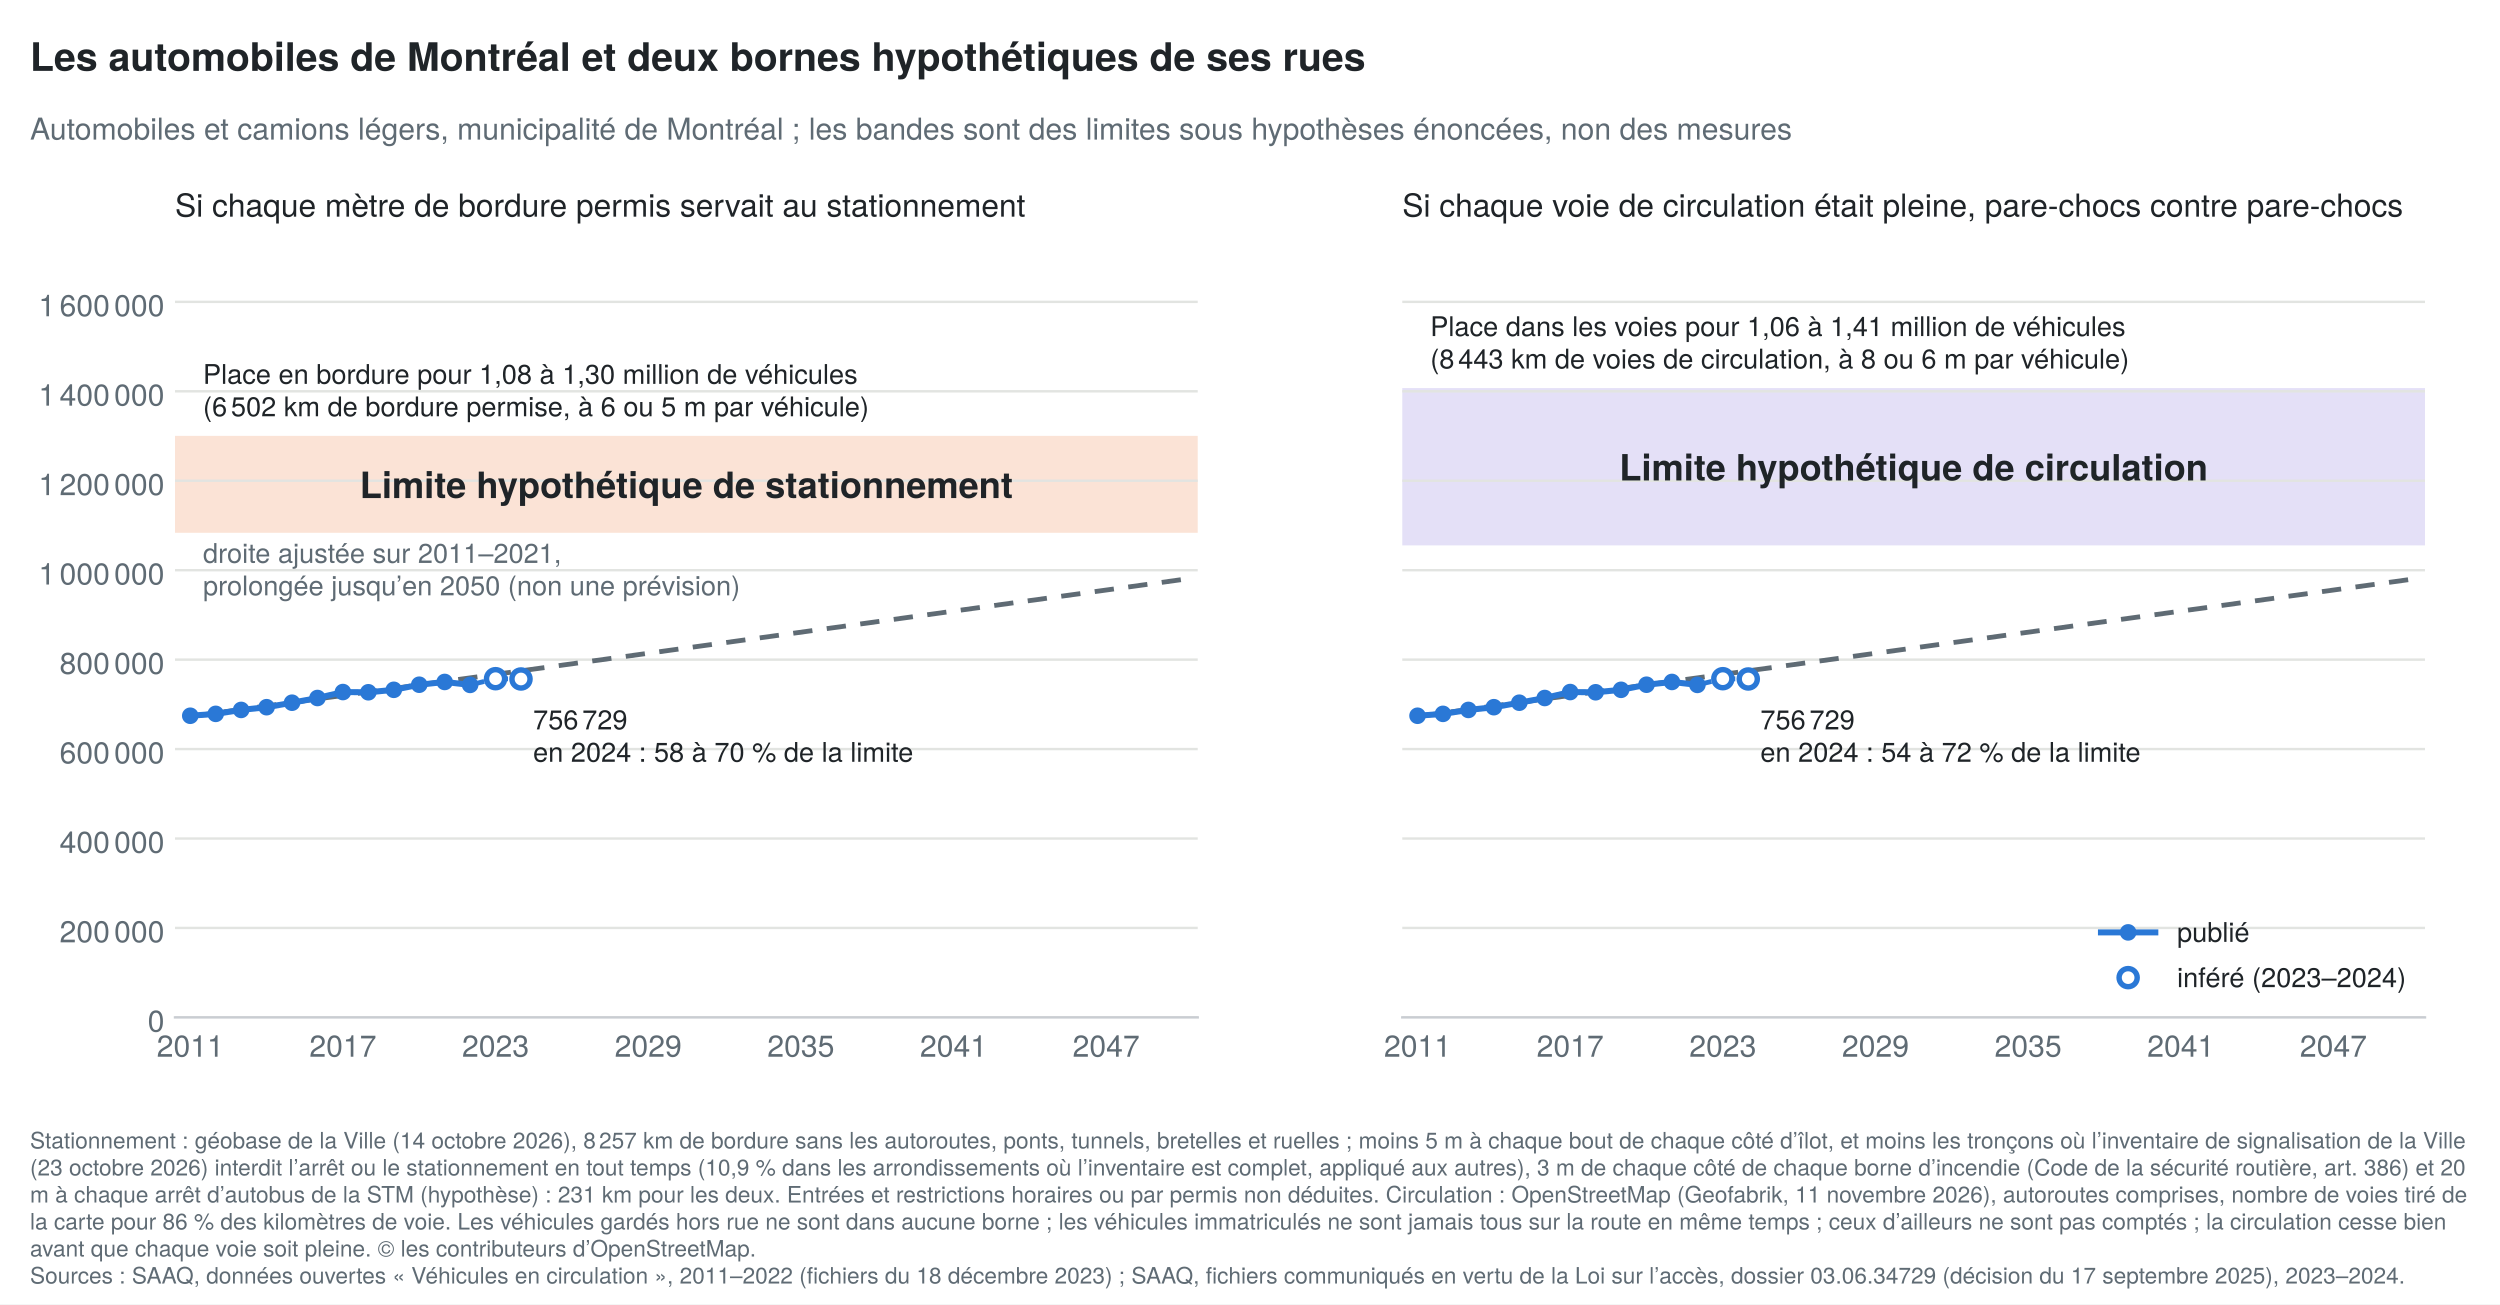
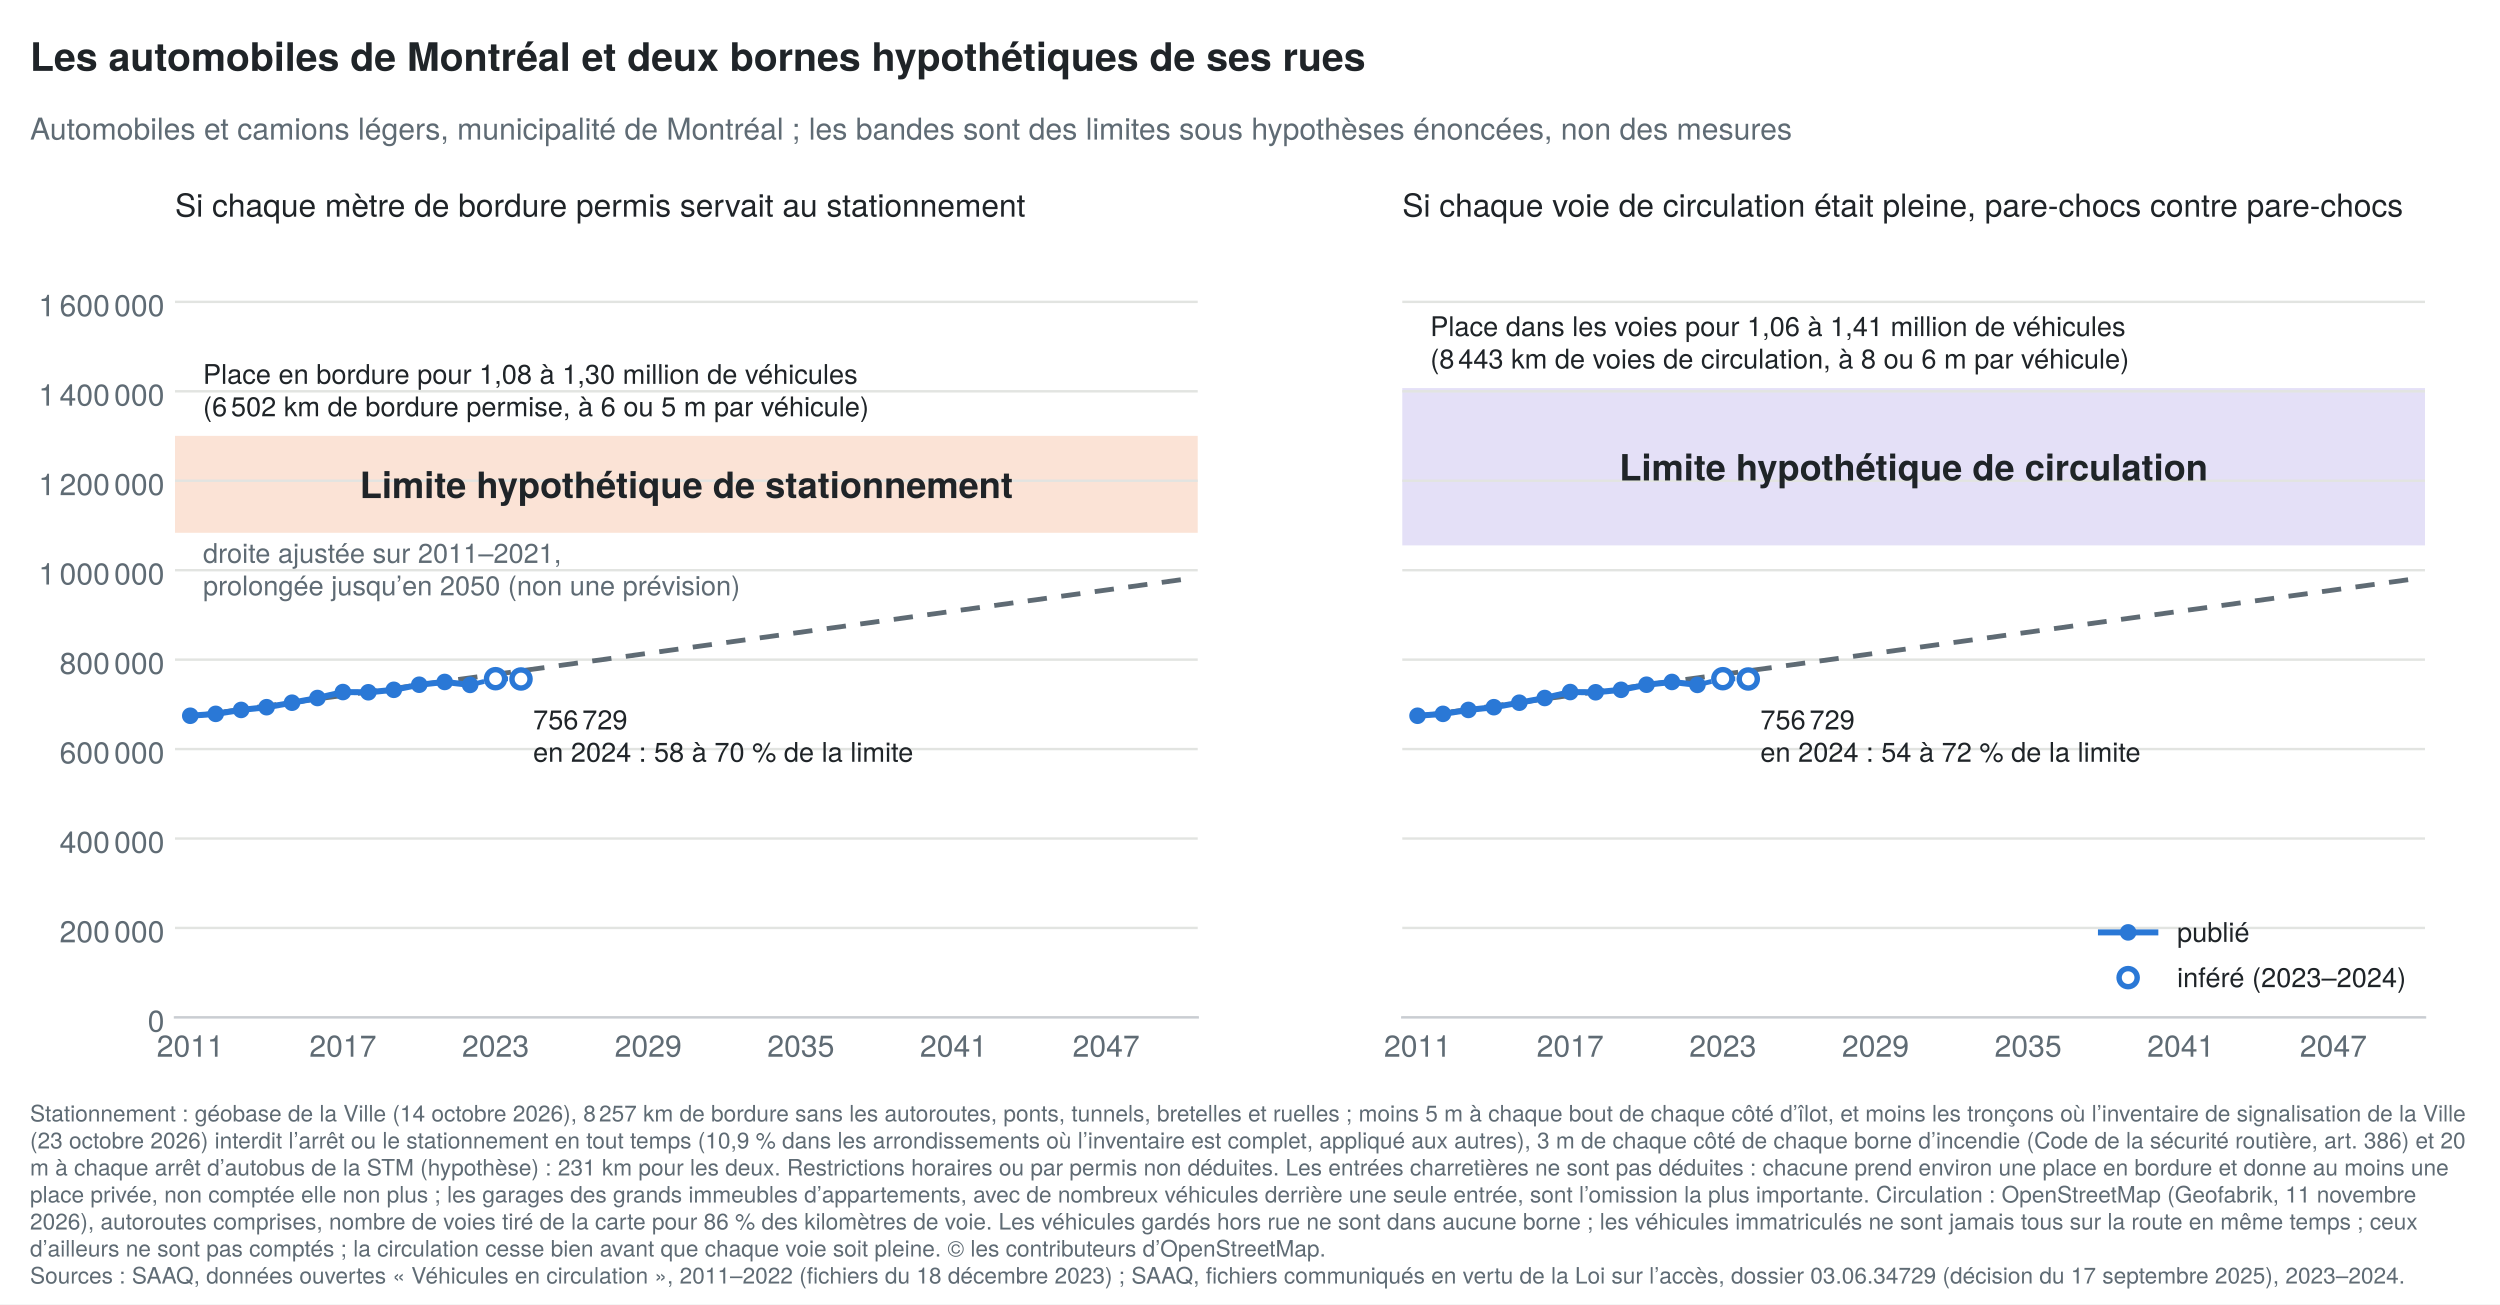
<svg xmlns="http://www.w3.org/2000/svg" xmlns:xlink="http://www.w3.org/1999/xlink" width="828pt" height="432pt" viewBox="0 0 828 432" version="1.1">
  <defs>
    <style type="text/css">*{stroke-linejoin: round; stroke-linecap: butt}</style>
  </defs>
  <g id="figure_1">
    <g id="patch_1">
      <path d="M 0 432  L 828 432  L 828 0  L 0 0  z " style="fill: #ffffff" />
    </g>
    <g id="axes_1">
      <g id="patch_2">
        <path d="M 57.96 336.96  L 396.687 336.96  L 396.687 77.76  L 57.96 77.76  z " style="fill: #ffffff" />
      </g>
      <g id="patch_3">
-         <path d="M 57.96 176.455  L 396.687 176.455  L 396.687 144.354  L 57.96 144.354  z " clip-path="url(#p2a01e6fd74)" style="fill: #fbe3d6" />
+         <path d="M 57.96 176.455  L 396.687 176.455  L 396.687 144.354  L 57.96 144.354  z " clip-path="url(#p20248f3d95)" style="fill: #fbe3d6" />
      </g>
      <g id="matplotlib.axis_1">
        <g id="xtick_1">
          <g id="line2d_1" />
          <g id="text_1">
            <text style="font-size: 10px; font-family: 'Helvetica Neue'; text-anchor: middle; fill: #5f6b74" x="63.016" y="349.98" transform="rotate(-0 63.01563 349.98)">2011</text>
          </g>
        </g>
        <g id="xtick_2">
          <g id="line2d_2" />
          <g id="text_2">
            <text style="font-size: 10px; font-family: 'Helvetica Neue'; text-anchor: middle; fill: #5f6b74" x="113.572" y="349.98" transform="rotate(-0 113.5719 349.98)">2017</text>
          </g>
        </g>
        <g id="xtick_3">
          <g id="line2d_3" />
          <g id="text_3">
            <text style="font-size: 10px; font-family: 'Helvetica Neue'; text-anchor: middle; fill: #5f6b74" x="164.128" y="349.98" transform="rotate(-0 164.1283 349.98)">2023</text>
          </g>
        </g>
        <g id="xtick_4">
          <g id="line2d_4" />
          <g id="text_4">
            <text style="font-size: 10px; font-family: 'Helvetica Neue'; text-anchor: middle; fill: #5f6b74" x="214.685" y="349.98" transform="rotate(-0 214.6846 349.98)">2029</text>
          </g>
        </g>
        <g id="xtick_5">
          <g id="line2d_5" />
          <g id="text_5">
            <text style="font-size: 10px; font-family: 'Helvetica Neue'; text-anchor: middle; fill: #5f6b74" x="265.241" y="349.98" transform="rotate(-0 265.2409 349.98)">2035</text>
          </g>
        </g>
        <g id="xtick_6">
          <g id="line2d_6" />
          <g id="text_6">
            <text style="font-size: 10px; font-family: 'Helvetica Neue'; text-anchor: middle; fill: #5f6b74" x="315.797" y="349.98" transform="rotate(-0 315.7972 349.98)">2041</text>
          </g>
        </g>
        <g id="xtick_7">
          <g id="line2d_7" />
          <g id="text_7">
            <text style="font-size: 10px; font-family: 'Helvetica Neue'; text-anchor: middle; fill: #5f6b74" x="366.353" y="349.98" transform="rotate(-0 366.3535 349.98)">2047</text>
          </g>
        </g>
      </g>
      <g id="matplotlib.axis_2">
        <g id="ytick_1">
          <g id="line2d_8">
-             <path d="M 57.96 336.96  L 396.687 336.96  " clip-path="url(#p2a01e6fd74)" style="fill: none; stroke: #e2e4e1; stroke-width: 0.8; stroke-linecap: square" />
+             <path d="M 57.96 336.96  L 396.687 336.96  " clip-path="url(#p20248f3d95)" style="fill: none; stroke: #e2e4e1; stroke-width: 0.8; stroke-linecap: square" />
          </g>
          <g id="line2d_9" />
          <g id="text_8">
            <text style="font-size: 10px; font-family: 'Helvetica Neue'; text-anchor: end; fill: #5f6b74" x="54.46" y="341.72" transform="rotate(-0 54.46 341.72)">0</text>
          </g>
        </g>
        <g id="ytick_2">
          <g id="line2d_10">
-             <path d="M 57.96 307.337  L 396.687 307.337  " clip-path="url(#p2a01e6fd74)" style="fill: none; stroke: #e2e4e1; stroke-width: 0.8; stroke-linecap: square" />
+             <path d="M 57.96 307.337  L 396.687 307.337  " clip-path="url(#p20248f3d95)" style="fill: none; stroke: #e2e4e1; stroke-width: 0.8; stroke-linecap: square" />
          </g>
          <g id="line2d_11" />
          <g id="text_9">
            <text style="font-size: 10px; font-family: 'Helvetica Neue'; text-anchor: end; fill: #5f6b74" x="54.46" y="312.097" transform="rotate(-0 54.46 312.0971)">200 000</text>
          </g>
        </g>
        <g id="ytick_3">
          <g id="line2d_12">
-             <path d="M 57.96 277.714  L 396.687 277.714  " clip-path="url(#p2a01e6fd74)" style="fill: none; stroke: #e2e4e1; stroke-width: 0.8; stroke-linecap: square" />
+             <path d="M 57.96 277.714  L 396.687 277.714  " clip-path="url(#p20248f3d95)" style="fill: none; stroke: #e2e4e1; stroke-width: 0.8; stroke-linecap: square" />
          </g>
          <g id="line2d_13" />
          <g id="text_10">
            <text style="font-size: 10px; font-family: 'Helvetica Neue'; text-anchor: end; fill: #5f6b74" x="54.46" y="282.474" transform="rotate(-0 54.46 282.4743)">400 000</text>
          </g>
        </g>
        <g id="ytick_4">
          <g id="line2d_14">
-             <path d="M 57.96 248.091  L 396.687 248.091  " clip-path="url(#p2a01e6fd74)" style="fill: none; stroke: #e2e4e1; stroke-width: 0.8; stroke-linecap: square" />
+             <path d="M 57.96 248.091  L 396.687 248.091  " clip-path="url(#p20248f3d95)" style="fill: none; stroke: #e2e4e1; stroke-width: 0.8; stroke-linecap: square" />
          </g>
          <g id="line2d_15" />
          <g id="text_11">
            <text style="font-size: 10px; font-family: 'Helvetica Neue'; text-anchor: end; fill: #5f6b74" x="54.46" y="252.851" transform="rotate(-0 54.46 252.8514)">600 000</text>
          </g>
        </g>
        <g id="ytick_5">
          <g id="line2d_16">
-             <path d="M 57.96 218.469  L 396.687 218.469  " clip-path="url(#p2a01e6fd74)" style="fill: none; stroke: #e2e4e1; stroke-width: 0.8; stroke-linecap: square" />
+             <path d="M 57.96 218.469  L 396.687 218.469  " clip-path="url(#p20248f3d95)" style="fill: none; stroke: #e2e4e1; stroke-width: 0.8; stroke-linecap: square" />
          </g>
          <g id="line2d_17" />
          <g id="text_12">
            <text style="font-size: 10px; font-family: 'Helvetica Neue'; text-anchor: end; fill: #5f6b74" x="54.46" y="223.229" transform="rotate(-0 54.46 223.2286)">800 000</text>
          </g>
        </g>
        <g id="ytick_6">
          <g id="line2d_18">
-             <path d="M 57.96 188.846  L 396.687 188.846  " clip-path="url(#p2a01e6fd74)" style="fill: none; stroke: #e2e4e1; stroke-width: 0.8; stroke-linecap: square" />
+             <path d="M 57.96 188.846  L 396.687 188.846  " clip-path="url(#p20248f3d95)" style="fill: none; stroke: #e2e4e1; stroke-width: 0.8; stroke-linecap: square" />
          </g>
          <g id="line2d_19" />
          <g id="text_13">
            <text style="font-size: 10px; font-family: 'Helvetica Neue'; text-anchor: end; fill: #5f6b74" x="54.46" y="193.606" transform="rotate(-0 54.46 193.6057)">1 000 000</text>
          </g>
        </g>
        <g id="ytick_7">
          <g id="line2d_20">
-             <path d="M 57.96 159.223  L 396.687 159.223  " clip-path="url(#p2a01e6fd74)" style="fill: none; stroke: #e2e4e1; stroke-width: 0.8; stroke-linecap: square" />
+             <path d="M 57.96 159.223  L 396.687 159.223  " clip-path="url(#p20248f3d95)" style="fill: none; stroke: #e2e4e1; stroke-width: 0.8; stroke-linecap: square" />
          </g>
          <g id="line2d_21" />
          <g id="text_14">
            <text style="font-size: 10px; font-family: 'Helvetica Neue'; text-anchor: end; fill: #5f6b74" x="54.46" y="163.983" transform="rotate(-0 54.46 163.9829)">1 200 000</text>
          </g>
        </g>
        <g id="ytick_8">
          <g id="line2d_22">
-             <path d="M 57.96 129.6  L 396.687 129.6  " clip-path="url(#p2a01e6fd74)" style="fill: none; stroke: #e2e4e1; stroke-width: 0.8; stroke-linecap: square" />
+             <path d="M 57.96 129.6  L 396.687 129.6  " clip-path="url(#p20248f3d95)" style="fill: none; stroke: #e2e4e1; stroke-width: 0.8; stroke-linecap: square" />
          </g>
          <g id="line2d_23" />
          <g id="text_15">
            <text style="font-size: 10px; font-family: 'Helvetica Neue'; text-anchor: end; fill: #5f6b74" x="54.46" y="134.36" transform="rotate(-0 54.46 134.36)">1 400 000</text>
          </g>
        </g>
        <g id="ytick_9">
          <g id="line2d_24">
-             <path d="M 57.96 99.977  L 396.687 99.977  " clip-path="url(#p2a01e6fd74)" style="fill: none; stroke: #e2e4e1; stroke-width: 0.8; stroke-linecap: square" />
+             <path d="M 57.96 99.977  L 396.687 99.977  " clip-path="url(#p20248f3d95)" style="fill: none; stroke: #e2e4e1; stroke-width: 0.8; stroke-linecap: square" />
          </g>
          <g id="line2d_25" />
          <g id="text_16">
            <text style="font-size: 10px; font-family: 'Helvetica Neue'; text-anchor: end; fill: #5f6b74" x="54.46" y="104.737" transform="rotate(-0 54.46 104.7371)">1 600 000</text>
          </g>
        </g>
      </g>
      <g id="line2d_26">
-         <path d="M 63.016 237.304  L 71.442 236.141  L 79.868 234.977  L 88.294 233.814  L 96.72 232.65  L 105.146 231.487  L 113.572 230.324  L 121.998 229.16  L 130.424 227.997  L 138.85 226.833  L 147.276 225.67  L 155.702 224.507  L 164.128 223.343  L 172.554 222.18  L 180.98 221.017  L 189.406 219.853  L 197.832 218.69  L 206.259 217.527  L 214.685 216.363  L 223.111 215.2  L 231.537 214.036  L 239.963 212.873  L 248.389 211.71  L 256.815 210.546  L 265.241 209.383  L 273.667 208.22  L 282.093 207.056  L 290.519 205.893  L 298.945 204.729  L 307.371 203.566  L 315.797 202.403  L 324.223 201.239  L 332.649 200.076  L 341.075 198.913  L 349.501 197.749  L 357.927 196.586  L 366.353 195.422  L 374.78 194.259  L 383.206 193.096  L 391.632 191.932  " clip-path="url(#p2a01e6fd74)" style="fill: none; stroke-dasharray: 6.4,4.8; stroke-dashoffset: 0; stroke: #5f6b74; stroke-width: 1.6" />
+         <path d="M 63.016 237.304  L 71.442 236.141  L 79.868 234.977  L 88.294 233.814  L 96.72 232.65  L 105.146 231.487  L 113.572 230.324  L 121.998 229.16  L 130.424 227.997  L 138.85 226.833  L 147.276 225.67  L 155.702 224.507  L 164.128 223.343  L 172.554 222.18  L 180.98 221.017  L 189.406 219.853  L 197.832 218.69  L 206.259 217.527  L 214.685 216.363  L 223.111 215.2  L 231.537 214.036  L 239.963 212.873  L 248.389 211.71  L 256.815 210.546  L 265.241 209.383  L 273.667 208.22  L 282.093 207.056  L 290.519 205.893  L 298.945 204.729  L 307.371 203.566  L 315.797 202.403  L 324.223 201.239  L 332.649 200.076  L 341.075 198.913  L 349.501 197.749  L 357.927 196.586  L 366.353 195.422  L 374.78 194.259  L 383.206 193.096  L 391.632 191.932  " clip-path="url(#p20248f3d95)" style="fill: none; stroke-dasharray: 6.4,4.8; stroke-dashoffset: 0; stroke: #5f6b74; stroke-width: 1.6" />
      </g>
      <g id="line2d_27">
-         <path d="M 63.016 237.057  L 71.442 236.432  L 79.868 235.128  L 88.294 234.223  L 96.72 232.738  L 105.146 231.18  L 113.572 229.207  L 121.998 229.281  L 130.424 228.467  L 138.85 226.781  L 147.276 225.864  L 155.702 226.838  " clip-path="url(#p2a01e6fd74)" style="fill: none; stroke: #2a78d6; stroke-width: 2; stroke-linecap: square" />
+         <path d="M 63.016 237.057  L 71.442 236.432  L 79.868 235.128  L 88.294 234.223  L 96.72 232.738  L 105.146 231.18  L 113.572 229.207  L 121.998 229.281  L 130.424 228.467  L 138.85 226.781  L 147.276 225.864  L 155.702 226.838  " clip-path="url(#p20248f3d95)" style="fill: none; stroke: #2a78d6; stroke-width: 2; stroke-linecap: square" />
        <defs>
-           <path id="m39e50a4d15" d="M 0 2.25  C 0.597 2.25 1.169 2.013 1.591 1.591  C 2.013 1.169 2.25 0.597 2.25 0  C 2.25 -0.597 2.013 -1.169 1.591 -1.591  C 1.169 -2.013 0.597 -2.25 0 -2.25  C -0.597 -2.25 -1.169 -2.013 -1.591 -1.591  C -2.013 -1.169 -2.25 -0.597 -2.25 0  C -2.25 0.597 -2.013 1.169 -1.591 1.591  C -1.169 2.013 -0.597 2.25 0 2.25  z " style="stroke: #2a78d6" />
+           <path id="m96a64068d4" d="M 0 2.25  C 0.597 2.25 1.169 2.013 1.591 1.591  C 2.013 1.169 2.25 0.597 2.25 0  C 2.25 -0.597 2.013 -1.169 1.591 -1.591  C 1.169 -2.013 0.597 -2.25 0 -2.25  C -0.597 -2.25 -1.169 -2.013 -1.591 -1.591  C -2.013 -1.169 -2.25 -0.597 -2.25 0  C -2.25 0.597 -2.013 1.169 -1.591 1.591  C -1.169 2.013 -0.597 2.25 0 2.25  z " style="stroke: #2a78d6" />
        </defs>
-         <g clip-path="url(#p2a01e6fd74)">
-           <use xlink:href="#m39e50a4d15" x="63.016" y="237.057" style="fill: #2a78d6; stroke: #2a78d6" />
-           <use xlink:href="#m39e50a4d15" x="71.442" y="236.432" style="fill: #2a78d6; stroke: #2a78d6" />
-           <use xlink:href="#m39e50a4d15" x="79.868" y="235.128" style="fill: #2a78d6; stroke: #2a78d6" />
-           <use xlink:href="#m39e50a4d15" x="88.294" y="234.223" style="fill: #2a78d6; stroke: #2a78d6" />
-           <use xlink:href="#m39e50a4d15" x="96.72" y="232.738" style="fill: #2a78d6; stroke: #2a78d6" />
-           <use xlink:href="#m39e50a4d15" x="105.146" y="231.18" style="fill: #2a78d6; stroke: #2a78d6" />
-           <use xlink:href="#m39e50a4d15" x="113.572" y="229.207" style="fill: #2a78d6; stroke: #2a78d6" />
-           <use xlink:href="#m39e50a4d15" x="121.998" y="229.281" style="fill: #2a78d6; stroke: #2a78d6" />
-           <use xlink:href="#m39e50a4d15" x="130.424" y="228.467" style="fill: #2a78d6; stroke: #2a78d6" />
-           <use xlink:href="#m39e50a4d15" x="138.85" y="226.781" style="fill: #2a78d6; stroke: #2a78d6" />
-           <use xlink:href="#m39e50a4d15" x="147.276" y="225.864" style="fill: #2a78d6; stroke: #2a78d6" />
-           <use xlink:href="#m39e50a4d15" x="155.702" y="226.838" style="fill: #2a78d6; stroke: #2a78d6" />
+         <g clip-path="url(#p20248f3d95)">
+           <use xlink:href="#m96a64068d4" x="63.016" y="237.057" style="fill: #2a78d6; stroke: #2a78d6" />
+           <use xlink:href="#m96a64068d4" x="71.442" y="236.432" style="fill: #2a78d6; stroke: #2a78d6" />
+           <use xlink:href="#m96a64068d4" x="79.868" y="235.128" style="fill: #2a78d6; stroke: #2a78d6" />
+           <use xlink:href="#m96a64068d4" x="88.294" y="234.223" style="fill: #2a78d6; stroke: #2a78d6" />
+           <use xlink:href="#m96a64068d4" x="96.72" y="232.738" style="fill: #2a78d6; stroke: #2a78d6" />
+           <use xlink:href="#m96a64068d4" x="105.146" y="231.18" style="fill: #2a78d6; stroke: #2a78d6" />
+           <use xlink:href="#m96a64068d4" x="113.572" y="229.207" style="fill: #2a78d6; stroke: #2a78d6" />
+           <use xlink:href="#m96a64068d4" x="121.998" y="229.281" style="fill: #2a78d6; stroke: #2a78d6" />
+           <use xlink:href="#m96a64068d4" x="130.424" y="228.467" style="fill: #2a78d6; stroke: #2a78d6" />
+           <use xlink:href="#m96a64068d4" x="138.85" y="226.781" style="fill: #2a78d6; stroke: #2a78d6" />
+           <use xlink:href="#m96a64068d4" x="147.276" y="225.864" style="fill: #2a78d6; stroke: #2a78d6" />
+           <use xlink:href="#m96a64068d4" x="155.702" y="226.838" style="fill: #2a78d6; stroke: #2a78d6" />
        </g>
      </g>
      <g id="line2d_28">
-         <path d="M 155.702 226.838  L 164.128 224.782  L 172.554 224.878  " clip-path="url(#p2a01e6fd74)" style="fill: none; stroke-dasharray: 4.8,3.2; stroke-dashoffset: 0; stroke: #2a78d6; stroke-width: 1.6" />
+         <path d="M 155.702 226.838  L 164.128 224.782  L 172.554 224.878  " clip-path="url(#p20248f3d95)" style="fill: none; stroke-dasharray: 4.8,3.2; stroke-dashoffset: 0; stroke: #2a78d6; stroke-width: 1.6" />
      </g>
      <g id="line2d_29">
        <defs>
-           <path id="mf67e45cc00" d="M 0 3  C 0.796 3 1.559 2.684 2.121 2.121  C 2.684 1.559 3 0.796 3 0  C 3 -0.796 2.684 -1.559 2.121 -2.121  C 1.559 -2.684 0.796 -3 0 -3  C -0.796 -3 -1.559 -2.684 -2.121 -2.121  C -2.684 -1.559 -3 -0.796 -3 0  C -3 0.796 -2.684 1.559 -2.121 2.121  C -1.559 2.684 -0.796 3 0 3  z " style="stroke: #2a78d6; stroke-width: 1.8" />
+           <path id="m4e2cad5323" d="M 0 3  C 0.796 3 1.559 2.684 2.121 2.121  C 2.684 1.559 3 0.796 3 0  C 3 -0.796 2.684 -1.559 2.121 -2.121  C 1.559 -2.684 0.796 -3 0 -3  C -0.796 -3 -1.559 -2.684 -2.121 -2.121  C -2.684 -1.559 -3 -0.796 -3 0  C -3 0.796 -2.684 1.559 -2.121 2.121  C -1.559 2.684 -0.796 3 0 3  z " style="stroke: #2a78d6; stroke-width: 1.8" />
        </defs>
-         <g clip-path="url(#p2a01e6fd74)">
-           <use xlink:href="#mf67e45cc00" x="164.128" y="224.782" style="fill: #ffffff; stroke: #2a78d6; stroke-width: 1.8" />
-           <use xlink:href="#mf67e45cc00" x="172.554" y="224.878" style="fill: #ffffff; stroke: #2a78d6; stroke-width: 1.8" />
+         <g clip-path="url(#p20248f3d95)">
+           <use xlink:href="#m4e2cad5323" x="164.128" y="224.782" style="fill: #ffffff; stroke: #2a78d6; stroke-width: 1.8" />
+           <use xlink:href="#m4e2cad5323" x="172.554" y="224.878" style="fill: #ffffff; stroke: #2a78d6; stroke-width: 1.8" />
        </g>
      </g>
      <g id="patch_4">
        <path d="M 57.96 336.96  L 396.687 336.96  " style="fill: none; stroke: #c9cdd2; stroke-width: 0.8; stroke-linejoin: miter; stroke-linecap: square" />
      </g>
      <g id="text_17">
        <text style="font-size: 9px; font-family: 'Helvetica Neue'; fill: #1f2428" transform="translate(67.22866 127.1307)">Place en bordure pour 1,08 à 1,30 million de véhicules</text>
        <text style="font-size: 9px; font-family: 'Helvetica Neue'; fill: #1f2428" transform="translate(67.22866 137.8677)">(6 502 km de bordure permise, à 6 ou 5 m par véhicule)</text>
      </g>
      <g id="text_18">
        <text style="font-weight: 700; font-size: 12px; font-family: 'Helvetica Neue'; text-anchor: middle; fill: #1f2428" x="227.324" y="164.953" transform="rotate(-0 227.3236 164.9526)">Limite hypothétique de stationnement</text>
      </g>
      <g id="text_19">
        <text style="font-size: 9px; font-family: 'Helvetica Neue'; fill: #1f2428" transform="translate(176.5543 241.5716)">756 729</text>
        <text style="font-size: 9px; font-family: 'Helvetica Neue'; fill: #1f2428" transform="translate(176.5543 252.3086)">en 2024 : 58 à 70 % de la limite</text>
      </g>
      <g id="text_20">
        <text style="font-size: 9px; font-family: 'Helvetica Neue'; fill: #5f6b74" transform="translate(67.22866 186.4337)">droite ajustée sur 2011–2021,</text>
        <text style="font-size: 9px; font-family: 'Helvetica Neue'; fill: #5f6b74" transform="translate(67.22866 197.1707)">prolongée jusqu’en 2050 (non une prévision)</text>
      </g>
      <g id="text_21">
        <text style="font-size: 10.5px; font-family: 'Helvetica Neue'; text-anchor: start; fill: #1f2428" x="57.96" y="71.76" transform="rotate(-0 57.96 71.76)">Si chaque mètre de bordure permis servait au stationnement</text>
      </g>
    </g>
    <g id="axes_2">
      <g id="patch_5">
        <path d="M 464.433 336.96  L 803.16 336.96  L 803.16 77.76  L 464.433 77.76  z " style="fill: #ffffff" />
      </g>
      <g id="patch_6">
-         <path d="M 464.433 180.642  L 803.16 180.642  L 803.16 128.537  L 464.433 128.537  z " clip-path="url(#pb0d6ffff8e)" style="fill: #e4e0f7" />
+         <path d="M 464.433 180.642  L 803.16 180.642  L 803.16 128.537  L 464.433 128.537  z " clip-path="url(#pf05540b70c)" style="fill: #e4e0f7" />
      </g>
      <g id="matplotlib.axis_3">
        <g id="xtick_8">
          <g id="line2d_30" />
          <g id="text_22">
            <text style="font-size: 10px; font-family: 'Helvetica Neue'; text-anchor: middle; fill: #5f6b74" x="469.488" y="349.98" transform="rotate(-0 469.4884 349.98)">2011</text>
          </g>
        </g>
        <g id="xtick_9">
          <g id="line2d_31" />
          <g id="text_23">
            <text style="font-size: 10px; font-family: 'Helvetica Neue'; text-anchor: middle; fill: #5f6b74" x="520.045" y="349.98" transform="rotate(-0 520.0447 349.98)">2017</text>
          </g>
        </g>
        <g id="xtick_10">
          <g id="line2d_32" />
          <g id="text_24">
            <text style="font-size: 10px; font-family: 'Helvetica Neue'; text-anchor: middle; fill: #5f6b74" x="570.601" y="349.98" transform="rotate(-0 570.601 349.98)">2023</text>
          </g>
        </g>
        <g id="xtick_11">
          <g id="line2d_33" />
          <g id="text_25">
            <text style="font-size: 10px; font-family: 'Helvetica Neue'; text-anchor: middle; fill: #5f6b74" x="621.157" y="349.98" transform="rotate(-0 621.1573 349.98)">2029</text>
          </g>
        </g>
        <g id="xtick_12">
          <g id="line2d_34" />
          <g id="text_26">
            <text style="font-size: 10px; font-family: 'Helvetica Neue'; text-anchor: middle; fill: #5f6b74" x="671.714" y="349.98" transform="rotate(-0 671.7136 349.98)">2035</text>
          </g>
        </g>
        <g id="xtick_13">
          <g id="line2d_35" />
          <g id="text_27">
            <text style="font-size: 10px; font-family: 'Helvetica Neue'; text-anchor: middle; fill: #5f6b74" x="722.27" y="349.98" transform="rotate(-0 722.2699 349.98)">2041</text>
          </g>
        </g>
        <g id="xtick_14">
          <g id="line2d_36" />
          <g id="text_28">
            <text style="font-size: 10px; font-family: 'Helvetica Neue'; text-anchor: middle; fill: #5f6b74" x="772.826" y="349.98" transform="rotate(-0 772.8262 349.98)">2047</text>
          </g>
        </g>
      </g>
      <g id="matplotlib.axis_4">
        <g id="ytick_10">
          <g id="line2d_37">
-             <path d="M 464.433 336.96  L 803.16 336.96  " clip-path="url(#pb0d6ffff8e)" style="fill: none; stroke: #e2e4e1; stroke-width: 0.8; stroke-linecap: square" />
+             <path d="M 464.433 336.96  L 803.16 336.96  " clip-path="url(#pf05540b70c)" style="fill: none; stroke: #e2e4e1; stroke-width: 0.8; stroke-linecap: square" />
          </g>
          <g id="line2d_38" />
        </g>
        <g id="ytick_11">
          <g id="line2d_39">
-             <path d="M 464.433 307.337  L 803.16 307.337  " clip-path="url(#pb0d6ffff8e)" style="fill: none; stroke: #e2e4e1; stroke-width: 0.8; stroke-linecap: square" />
+             <path d="M 464.433 307.337  L 803.16 307.337  " clip-path="url(#pf05540b70c)" style="fill: none; stroke: #e2e4e1; stroke-width: 0.8; stroke-linecap: square" />
          </g>
          <g id="line2d_40" />
        </g>
        <g id="ytick_12">
          <g id="line2d_41">
-             <path d="M 464.433 277.714  L 803.16 277.714  " clip-path="url(#pb0d6ffff8e)" style="fill: none; stroke: #e2e4e1; stroke-width: 0.8; stroke-linecap: square" />
+             <path d="M 464.433 277.714  L 803.16 277.714  " clip-path="url(#pf05540b70c)" style="fill: none; stroke: #e2e4e1; stroke-width: 0.8; stroke-linecap: square" />
          </g>
          <g id="line2d_42" />
        </g>
        <g id="ytick_13">
          <g id="line2d_43">
-             <path d="M 464.433 248.091  L 803.16 248.091  " clip-path="url(#pb0d6ffff8e)" style="fill: none; stroke: #e2e4e1; stroke-width: 0.8; stroke-linecap: square" />
+             <path d="M 464.433 248.091  L 803.16 248.091  " clip-path="url(#pf05540b70c)" style="fill: none; stroke: #e2e4e1; stroke-width: 0.8; stroke-linecap: square" />
          </g>
          <g id="line2d_44" />
        </g>
        <g id="ytick_14">
          <g id="line2d_45">
-             <path d="M 464.433 218.469  L 803.16 218.469  " clip-path="url(#pb0d6ffff8e)" style="fill: none; stroke: #e2e4e1; stroke-width: 0.8; stroke-linecap: square" />
+             <path d="M 464.433 218.469  L 803.16 218.469  " clip-path="url(#pf05540b70c)" style="fill: none; stroke: #e2e4e1; stroke-width: 0.8; stroke-linecap: square" />
          </g>
          <g id="line2d_46" />
        </g>
        <g id="ytick_15">
          <g id="line2d_47">
-             <path d="M 464.433 188.846  L 803.16 188.846  " clip-path="url(#pb0d6ffff8e)" style="fill: none; stroke: #e2e4e1; stroke-width: 0.8; stroke-linecap: square" />
+             <path d="M 464.433 188.846  L 803.16 188.846  " clip-path="url(#pf05540b70c)" style="fill: none; stroke: #e2e4e1; stroke-width: 0.8; stroke-linecap: square" />
          </g>
          <g id="line2d_48" />
        </g>
        <g id="ytick_16">
          <g id="line2d_49">
-             <path d="M 464.433 159.223  L 803.16 159.223  " clip-path="url(#pb0d6ffff8e)" style="fill: none; stroke: #e2e4e1; stroke-width: 0.8; stroke-linecap: square" />
+             <path d="M 464.433 159.223  L 803.16 159.223  " clip-path="url(#pf05540b70c)" style="fill: none; stroke: #e2e4e1; stroke-width: 0.8; stroke-linecap: square" />
          </g>
          <g id="line2d_50" />
        </g>
        <g id="ytick_17">
          <g id="line2d_51">
-             <path d="M 464.433 129.6  L 803.16 129.6  " clip-path="url(#pb0d6ffff8e)" style="fill: none; stroke: #e2e4e1; stroke-width: 0.8; stroke-linecap: square" />
+             <path d="M 464.433 129.6  L 803.16 129.6  " clip-path="url(#pf05540b70c)" style="fill: none; stroke: #e2e4e1; stroke-width: 0.8; stroke-linecap: square" />
          </g>
          <g id="line2d_52" />
        </g>
        <g id="ytick_18">
          <g id="line2d_53">
-             <path d="M 464.433 99.977  L 803.16 99.977  " clip-path="url(#pb0d6ffff8e)" style="fill: none; stroke: #e2e4e1; stroke-width: 0.8; stroke-linecap: square" />
+             <path d="M 464.433 99.977  L 803.16 99.977  " clip-path="url(#pf05540b70c)" style="fill: none; stroke: #e2e4e1; stroke-width: 0.8; stroke-linecap: square" />
          </g>
          <g id="line2d_54" />
        </g>
      </g>
      <g id="line2d_55">
-         <path d="M 469.488 237.304  L 477.914 236.141  L 486.34 234.977  L 494.767 233.814  L 503.193 232.65  L 511.619 231.487  L 520.045 230.324  L 528.471 229.16  L 536.897 227.997  L 545.323 226.833  L 553.749 225.67  L 562.175 224.507  L 570.601 223.343  L 579.027 222.18  L 587.453 221.017  L 595.879 219.853  L 604.305 218.69  L 612.731 217.527  L 621.157 216.363  L 629.583 215.2  L 638.009 214.036  L 646.435 212.873  L 654.861 211.71  L 663.288 210.546  L 671.714 209.383  L 680.14 208.22  L 688.566 207.056  L 696.992 205.893  L 705.418 204.729  L 713.844 203.566  L 722.27 202.403  L 730.696 201.239  L 739.122 200.076  L 747.548 198.913  L 755.974 197.749  L 764.4 196.586  L 772.826 195.422  L 781.252 194.259  L 789.678 193.096  L 798.104 191.932  " clip-path="url(#pb0d6ffff8e)" style="fill: none; stroke-dasharray: 6.4,4.8; stroke-dashoffset: 0; stroke: #5f6b74; stroke-width: 1.6" />
+         <path d="M 469.488 237.304  L 477.914 236.141  L 486.34 234.977  L 494.767 233.814  L 503.193 232.65  L 511.619 231.487  L 520.045 230.324  L 528.471 229.16  L 536.897 227.997  L 545.323 226.833  L 553.749 225.67  L 562.175 224.507  L 570.601 223.343  L 579.027 222.18  L 587.453 221.017  L 595.879 219.853  L 604.305 218.69  L 612.731 217.527  L 621.157 216.363  L 629.583 215.2  L 638.009 214.036  L 646.435 212.873  L 654.861 211.71  L 663.288 210.546  L 671.714 209.383  L 680.14 208.22  L 688.566 207.056  L 696.992 205.893  L 705.418 204.729  L 713.844 203.566  L 722.27 202.403  L 730.696 201.239  L 739.122 200.076  L 747.548 198.913  L 755.974 197.749  L 764.4 196.586  L 772.826 195.422  L 781.252 194.259  L 789.678 193.096  L 798.104 191.932  " clip-path="url(#pf05540b70c)" style="fill: none; stroke-dasharray: 6.4,4.8; stroke-dashoffset: 0; stroke: #5f6b74; stroke-width: 1.6" />
      </g>
      <g id="line2d_56">
-         <path d="M 469.488 237.057  L 477.914 236.432  L 486.34 235.128  L 494.767 234.223  L 503.193 232.738  L 511.619 231.18  L 520.045 229.207  L 528.471 229.281  L 536.897 228.467  L 545.323 226.781  L 553.749 225.864  L 562.175 226.838  " clip-path="url(#pb0d6ffff8e)" style="fill: none; stroke: #2a78d6; stroke-width: 2; stroke-linecap: square" />
-         <g clip-path="url(#pb0d6ffff8e)">
-           <use xlink:href="#m39e50a4d15" x="469.488" y="237.057" style="fill: #2a78d6; stroke: #2a78d6" />
-           <use xlink:href="#m39e50a4d15" x="477.914" y="236.432" style="fill: #2a78d6; stroke: #2a78d6" />
-           <use xlink:href="#m39e50a4d15" x="486.34" y="235.128" style="fill: #2a78d6; stroke: #2a78d6" />
-           <use xlink:href="#m39e50a4d15" x="494.767" y="234.223" style="fill: #2a78d6; stroke: #2a78d6" />
-           <use xlink:href="#m39e50a4d15" x="503.193" y="232.738" style="fill: #2a78d6; stroke: #2a78d6" />
-           <use xlink:href="#m39e50a4d15" x="511.619" y="231.18" style="fill: #2a78d6; stroke: #2a78d6" />
-           <use xlink:href="#m39e50a4d15" x="520.045" y="229.207" style="fill: #2a78d6; stroke: #2a78d6" />
-           <use xlink:href="#m39e50a4d15" x="528.471" y="229.281" style="fill: #2a78d6; stroke: #2a78d6" />
-           <use xlink:href="#m39e50a4d15" x="536.897" y="228.467" style="fill: #2a78d6; stroke: #2a78d6" />
-           <use xlink:href="#m39e50a4d15" x="545.323" y="226.781" style="fill: #2a78d6; stroke: #2a78d6" />
-           <use xlink:href="#m39e50a4d15" x="553.749" y="225.864" style="fill: #2a78d6; stroke: #2a78d6" />
-           <use xlink:href="#m39e50a4d15" x="562.175" y="226.838" style="fill: #2a78d6; stroke: #2a78d6" />
+         <path d="M 469.488 237.057  L 477.914 236.432  L 486.34 235.128  L 494.767 234.223  L 503.193 232.738  L 511.619 231.18  L 520.045 229.207  L 528.471 229.281  L 536.897 228.467  L 545.323 226.781  L 553.749 225.864  L 562.175 226.838  " clip-path="url(#pf05540b70c)" style="fill: none; stroke: #2a78d6; stroke-width: 2; stroke-linecap: square" />
+         <g clip-path="url(#pf05540b70c)">
+           <use xlink:href="#m96a64068d4" x="469.488" y="237.057" style="fill: #2a78d6; stroke: #2a78d6" />
+           <use xlink:href="#m96a64068d4" x="477.914" y="236.432" style="fill: #2a78d6; stroke: #2a78d6" />
+           <use xlink:href="#m96a64068d4" x="486.34" y="235.128" style="fill: #2a78d6; stroke: #2a78d6" />
+           <use xlink:href="#m96a64068d4" x="494.767" y="234.223" style="fill: #2a78d6; stroke: #2a78d6" />
+           <use xlink:href="#m96a64068d4" x="503.193" y="232.738" style="fill: #2a78d6; stroke: #2a78d6" />
+           <use xlink:href="#m96a64068d4" x="511.619" y="231.18" style="fill: #2a78d6; stroke: #2a78d6" />
+           <use xlink:href="#m96a64068d4" x="520.045" y="229.207" style="fill: #2a78d6; stroke: #2a78d6" />
+           <use xlink:href="#m96a64068d4" x="528.471" y="229.281" style="fill: #2a78d6; stroke: #2a78d6" />
+           <use xlink:href="#m96a64068d4" x="536.897" y="228.467" style="fill: #2a78d6; stroke: #2a78d6" />
+           <use xlink:href="#m96a64068d4" x="545.323" y="226.781" style="fill: #2a78d6; stroke: #2a78d6" />
+           <use xlink:href="#m96a64068d4" x="553.749" y="225.864" style="fill: #2a78d6; stroke: #2a78d6" />
+           <use xlink:href="#m96a64068d4" x="562.175" y="226.838" style="fill: #2a78d6; stroke: #2a78d6" />
        </g>
      </g>
      <g id="line2d_57">
-         <path d="M 562.175 226.838  L 570.601 224.782  L 579.027 224.878  " clip-path="url(#pb0d6ffff8e)" style="fill: none; stroke-dasharray: 4.8,3.2; stroke-dashoffset: 0; stroke: #2a78d6; stroke-width: 1.6" />
+         <path d="M 562.175 226.838  L 570.601 224.782  L 579.027 224.878  " clip-path="url(#pf05540b70c)" style="fill: none; stroke-dasharray: 4.8,3.2; stroke-dashoffset: 0; stroke: #2a78d6; stroke-width: 1.6" />
      </g>
      <g id="line2d_58">
-         <g clip-path="url(#pb0d6ffff8e)">
-           <use xlink:href="#mf67e45cc00" x="570.601" y="224.782" style="fill: #ffffff; stroke: #2a78d6; stroke-width: 1.8" />
-           <use xlink:href="#mf67e45cc00" x="579.027" y="224.878" style="fill: #ffffff; stroke: #2a78d6; stroke-width: 1.8" />
+         <g clip-path="url(#pf05540b70c)">
+           <use xlink:href="#m4e2cad5323" x="570.601" y="224.782" style="fill: #ffffff; stroke: #2a78d6; stroke-width: 1.8" />
+           <use xlink:href="#m4e2cad5323" x="579.027" y="224.878" style="fill: #ffffff; stroke: #2a78d6; stroke-width: 1.8" />
        </g>
      </g>
      <g id="patch_7">
        <path d="M 464.433 336.96  L 803.16 336.96  " style="fill: none; stroke: #c9cdd2; stroke-width: 0.8; stroke-linejoin: miter; stroke-linecap: square" />
      </g>
      <g id="text_29">
        <text style="font-size: 9px; font-family: 'Helvetica Neue'; fill: #1f2428" transform="translate(473.7014 111.3131)">Place dans les voies pour 1,06 à 1,41 million de véhicules</text>
        <text style="font-size: 9px; font-family: 'Helvetica Neue'; fill: #1f2428" transform="translate(473.7014 122.0501)">(8 443 km de voies de circulation, à 8 ou 6 m par véhicule)</text>
      </g>
      <g id="text_30">
        <text style="font-weight: 700; font-size: 12px; font-family: 'Helvetica Neue'; text-anchor: middle; fill: #1f2428" x="633.796" y="159.137" transform="rotate(-0 633.7964 159.1375)">Limite hypothétique de circulation</text>
      </g>
      <g id="text_31">
        <text style="font-size: 9px; font-family: 'Helvetica Neue'; fill: #1f2428" transform="translate(583.027 241.5716)">756 729</text>
        <text style="font-size: 9px; font-family: 'Helvetica Neue'; fill: #1f2428" transform="translate(583.027 252.3086)">en 2024 : 54 à 72 % de la limite</text>
      </g>
      <g id="text_32">
        <text style="font-size: 10.5px; font-family: 'Helvetica Neue'; text-anchor: start; fill: #1f2428" x="464.433" y="71.76" transform="rotate(-0 464.4327 71.76)">Si chaque voie de circulation était pleine, pare-chocs contre pare-chocs</text>
      </g>
      <g id="legend_1">
        <g id="line2d_59">
          <path d="M 695.839 308.808  L 704.839 308.808  L 713.839 308.808  " style="fill: none; stroke: #2a78d6; stroke-width: 2; stroke-linecap: square" />
          <g>
-             <use xlink:href="#m39e50a4d15" x="704.839" y="308.808" style="fill: #2a78d6; stroke: #2a78d6" />
+             <use xlink:href="#m96a64068d4" x="704.839" y="308.808" style="fill: #2a78d6; stroke: #2a78d6" />
          </g>
        </g>
        <g id="text_33">
          <text style="font-size: 9px; font-family: 'Helvetica Neue'; text-anchor: start; fill: #1f2428" x="721.039" y="311.958" transform="rotate(-0 721.0392 311.958)">publié</text>
        </g>
        <g id="line2d_60">
          <g>
-             <use xlink:href="#mf67e45cc00" x="704.839" y="323.793" style="fill: #ffffff; stroke: #2a78d6; stroke-width: 1.8" />
+             <use xlink:href="#m4e2cad5323" x="704.839" y="323.793" style="fill: #ffffff; stroke: #2a78d6; stroke-width: 1.8" />
          </g>
        </g>
        <g id="text_34">
          <text style="font-size: 9px; font-family: 'Helvetica Neue'; text-anchor: start; fill: #1f2428" x="721.039" y="326.943" transform="rotate(-0 721.0392 326.943)">inféré (2023–2024)</text>
        </g>
      </g>
    </g>
    <g id="text_35">
      <text style="font-weight: 700; font-size: 13px; font-family: 'Helvetica Neue'; text-anchor: start; fill: #1f2428" x="9.936" y="23.475" transform="rotate(-0 9.936 23.475)">Les automobiles de Montréal et deux bornes hypothétiques de ses rues</text>
    </g>
    <g id="text_36">
      <text style="font-size: 10px; font-family: 'Helvetica Neue'; text-anchor: start; fill: #5f6b74" x="9.936" y="46.24" transform="rotate(-0 9.936 46.24)">Automobiles et camions légers, municipalité de Montréal ; les bandes sont des limites sous hypothèses énoncées, non des mesures</text>
    </g>
    <g id="text_37">
-       <text style="font-size: 7.5px; font-family: 'Helvetica Neue'; fill: #5f6b74" transform="translate(9.936 380.376)">Stationnement : géobase de la Ville (14 octobre 2026), 8 257 km de bordure sans les autoroutes, ponts, tunnels, bretelles et ruelles ; moins 5 m à chaque bout de chaque côté d’îlot, et moins les tronçons où l’inventaire de signalisation de la Ville</text>
-       <text style="font-size: 7.5px; font-family: 'Helvetica Neue'; fill: #5f6b74" transform="translate(9.936 389.3235)">(23 octobre 2026) interdit l’arrêt ou le stationnement en tout temps (10,9 % dans les arrondissements où l’inventaire est complet, appliqué aux autres), 3 m de chaque côté de chaque borne d’incendie (Code de la sécurité routière, art. 386) et 20</text>
-       <text style="font-size: 7.5px; font-family: 'Helvetica Neue'; fill: #5f6b74" transform="translate(9.936 398.271)">m à chaque arrêt d’autobus de la STM (hypothèse) : 231 km pour les deux. Entrées et restrictions horaires ou par permis non déduites. Circulation : OpenStreetMap (Geofabrik, 11 novembre 2026), autoroutes comprises, nombre de voies tiré de</text>
-       <text style="font-size: 7.5px; font-family: 'Helvetica Neue'; fill: #5f6b74" transform="translate(9.936 407.2185)">la carte pour 86 % des kilomètres de voie. Les véhicules gardés hors rue ne sont dans aucune borne ; les véhicules immatriculés ne sont jamais tous sur la route en même temps ; ceux d’ailleurs ne sont pas comptés ; la circulation cesse bien</text>
-       <text style="font-size: 7.5px; font-family: 'Helvetica Neue'; fill: #5f6b74" transform="translate(9.936 416.166)">avant que chaque voie soit pleine. © les contributeurs d’OpenStreetMap.</text>
+       <text style="font-size: 7.5px; font-family: 'Helvetica Neue'; fill: #5f6b74" transform="translate(9.936 371.4285)">Stationnement : géobase de la Ville (14 octobre 2026), 8 257 km de bordure sans les autoroutes, ponts, tunnels, bretelles et ruelles ; moins 5 m à chaque bout de chaque côté d’îlot, et moins les tronçons où l’inventaire de signalisation de la Ville</text>
+       <text style="font-size: 7.5px; font-family: 'Helvetica Neue'; fill: #5f6b74" transform="translate(9.936 380.376)">(23 octobre 2026) interdit l’arrêt ou le stationnement en tout temps (10,9 % dans les arrondissements où l’inventaire est complet, appliqué aux autres), 3 m de chaque côté de chaque borne d’incendie (Code de la sécurité routière, art. 386) et 20</text>
+       <text style="font-size: 7.5px; font-family: 'Helvetica Neue'; fill: #5f6b74" transform="translate(9.936 389.3235)">m à chaque arrêt d’autobus de la STM (hypothèse) : 231 km pour les deux. Restrictions horaires ou par permis non déduites. Les entrées charretières ne sont pas déduites : chacune prend environ une place en bordure et donne au moins une</text>
+       <text style="font-size: 7.5px; font-family: 'Helvetica Neue'; fill: #5f6b74" transform="translate(9.936 398.271)">place privée, non comptée elle non plus ; les garages des grands immeubles d’appartements, avec de nombreux véhicules derrière une seule entrée, sont l’omission la plus importante. Circulation : OpenStreetMap (Geofabrik, 11 novembre</text>
+       <text style="font-size: 7.5px; font-family: 'Helvetica Neue'; fill: #5f6b74" transform="translate(9.936 407.2185)">2026), autoroutes comprises, nombre de voies tiré de la carte pour 86 % des kilomètres de voie. Les véhicules gardés hors rue ne sont dans aucune borne ; les véhicules immatriculés ne sont jamais tous sur la route en même temps ; ceux</text>
+       <text style="font-size: 7.5px; font-family: 'Helvetica Neue'; fill: #5f6b74" transform="translate(9.936 416.166)">d’ailleurs ne sont pas comptés ; la circulation cesse bien avant que chaque voie soit pleine. © les contributeurs d’OpenStreetMap.</text>
      <text style="font-size: 7.5px; font-family: 'Helvetica Neue'; fill: #5f6b74" transform="translate(9.936 425.1135)">Sources : SAAQ, données ouvertes « Véhicules en circulation », 2011–2022 (fichiers du 18 décembre 2023) ; SAAQ, fichiers communiqués en vertu de la Loi sur l’accès, dossier 03.06.34729 (décision du 17 septembre 2025), 2023–2024.</text>
    </g>
  </g>
  <defs>
-     <clipPath id="p2a01e6fd74">
+     <clipPath id="p20248f3d95">
      <rect x="57.96" y="77.76" width="338.727" height="259.2" />
    </clipPath>
-     <clipPath id="pb0d6ffff8e">
+     <clipPath id="pf05540b70c">
      <rect x="464.433" y="77.76" width="338.727" height="259.2" />
    </clipPath>
  </defs>
</svg>
